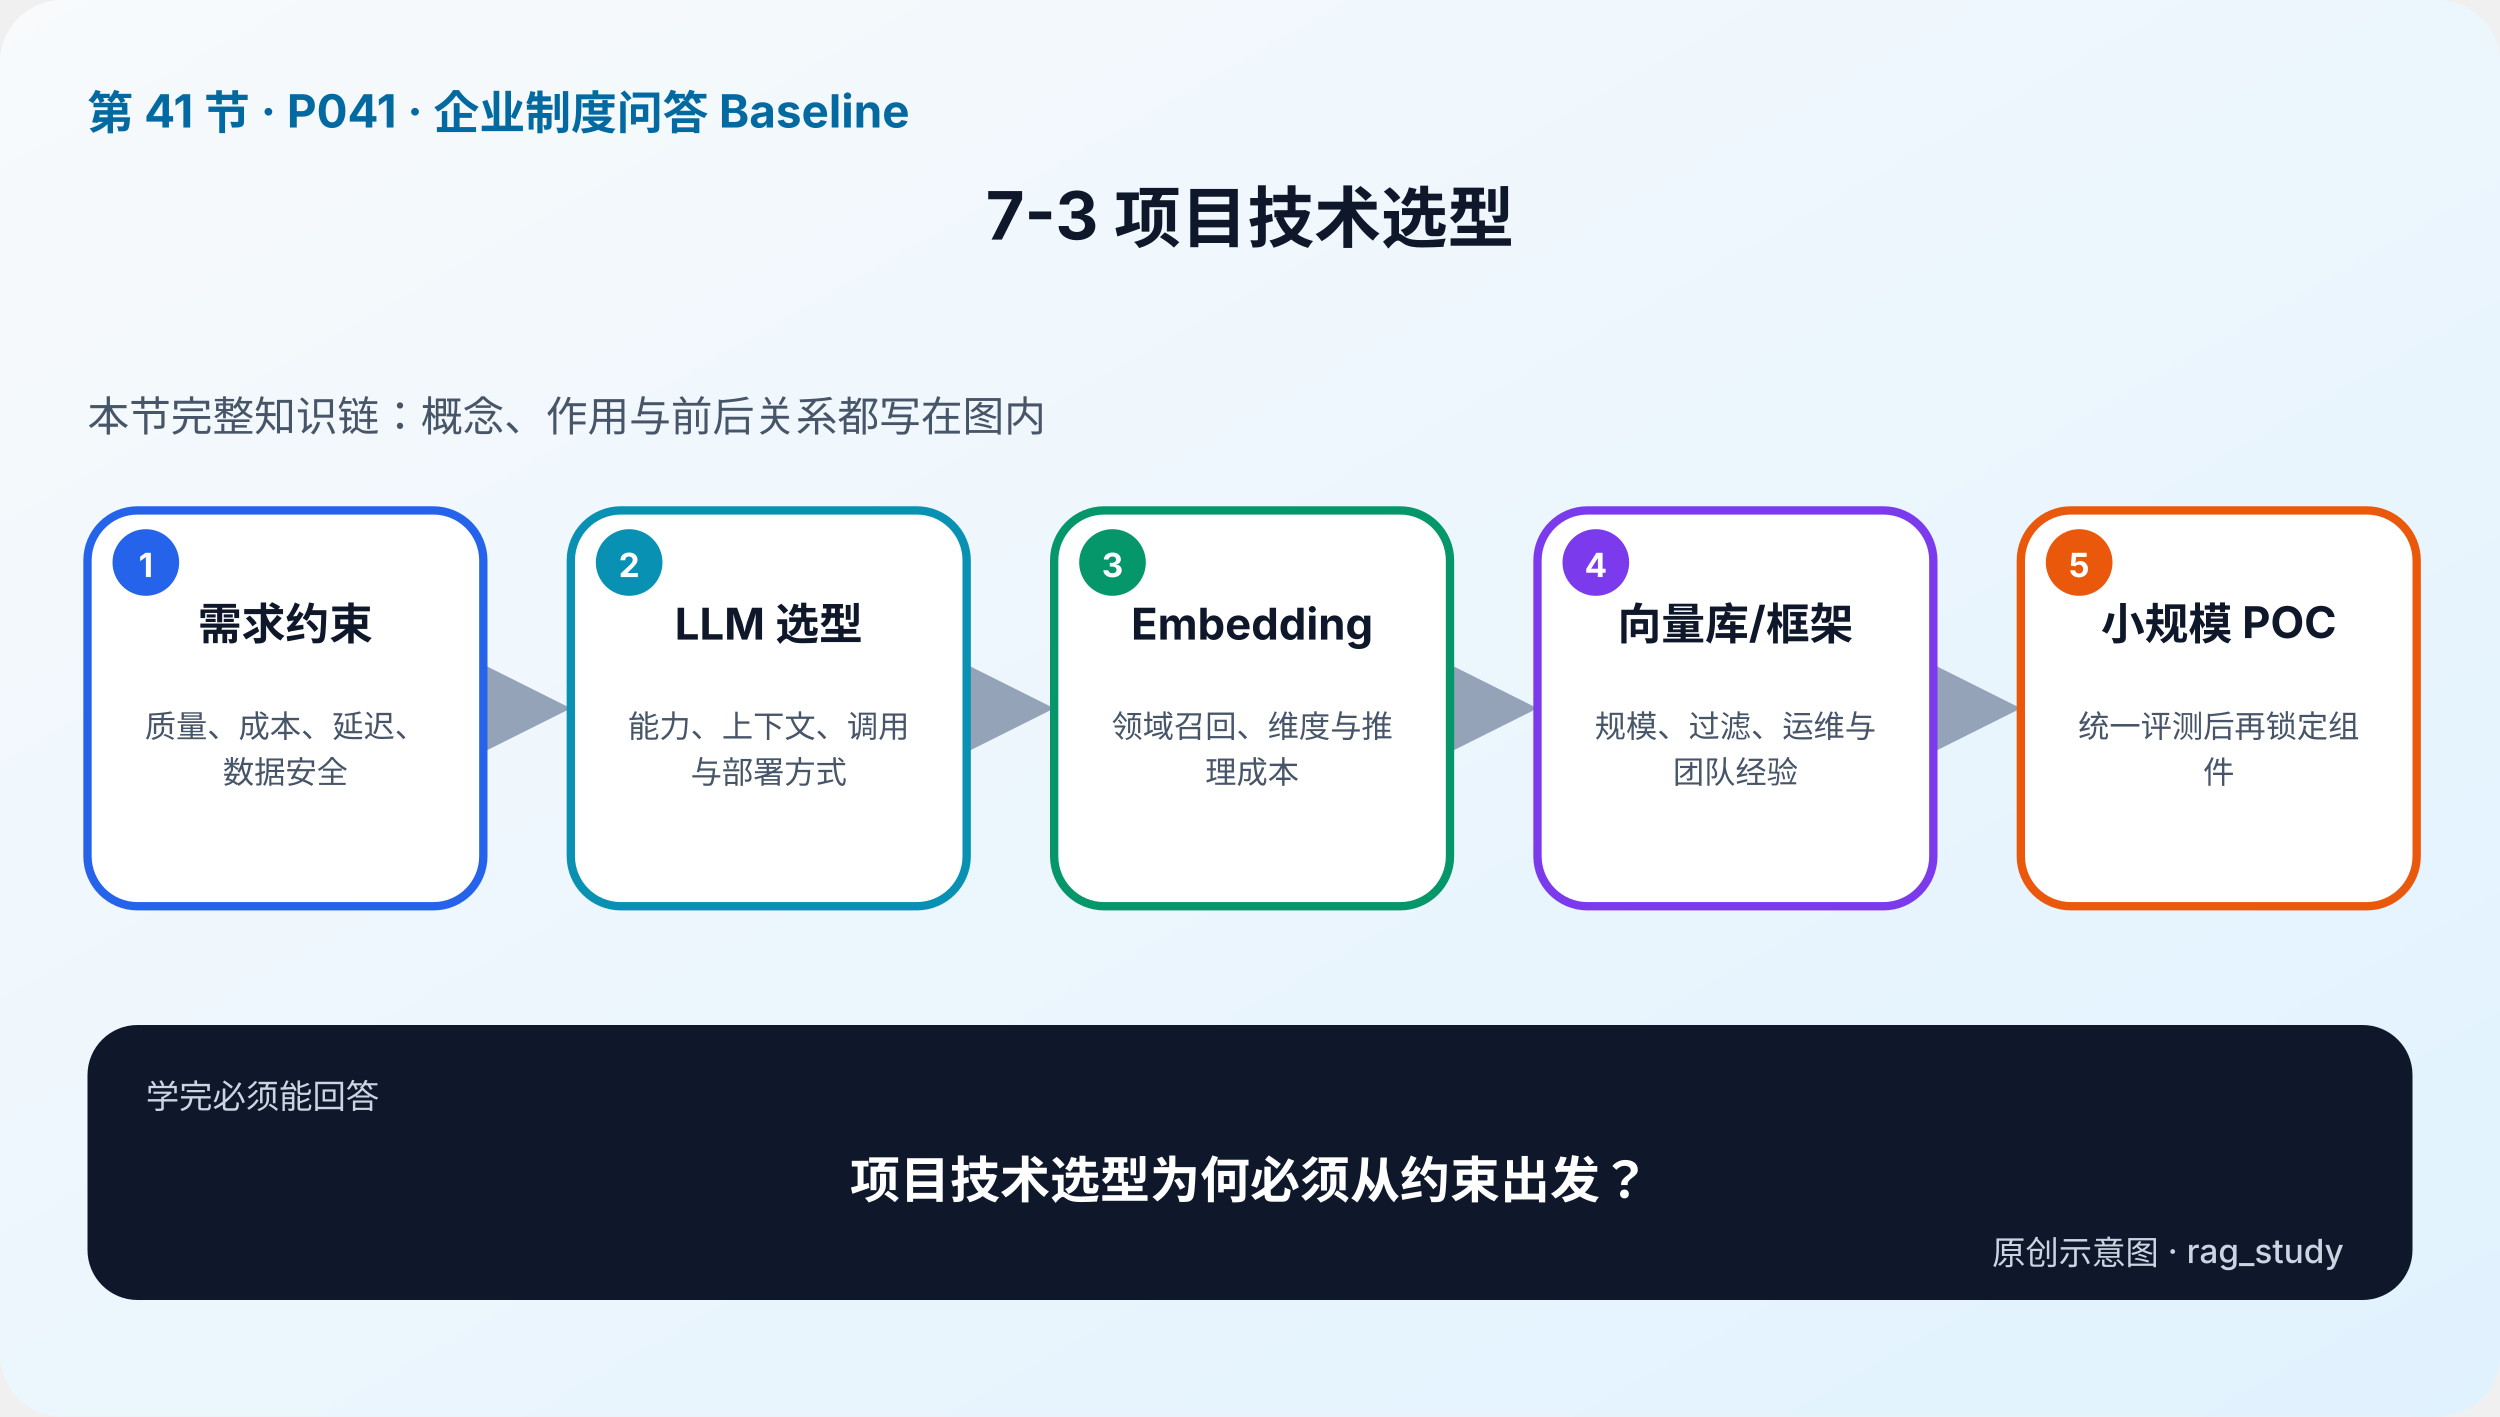
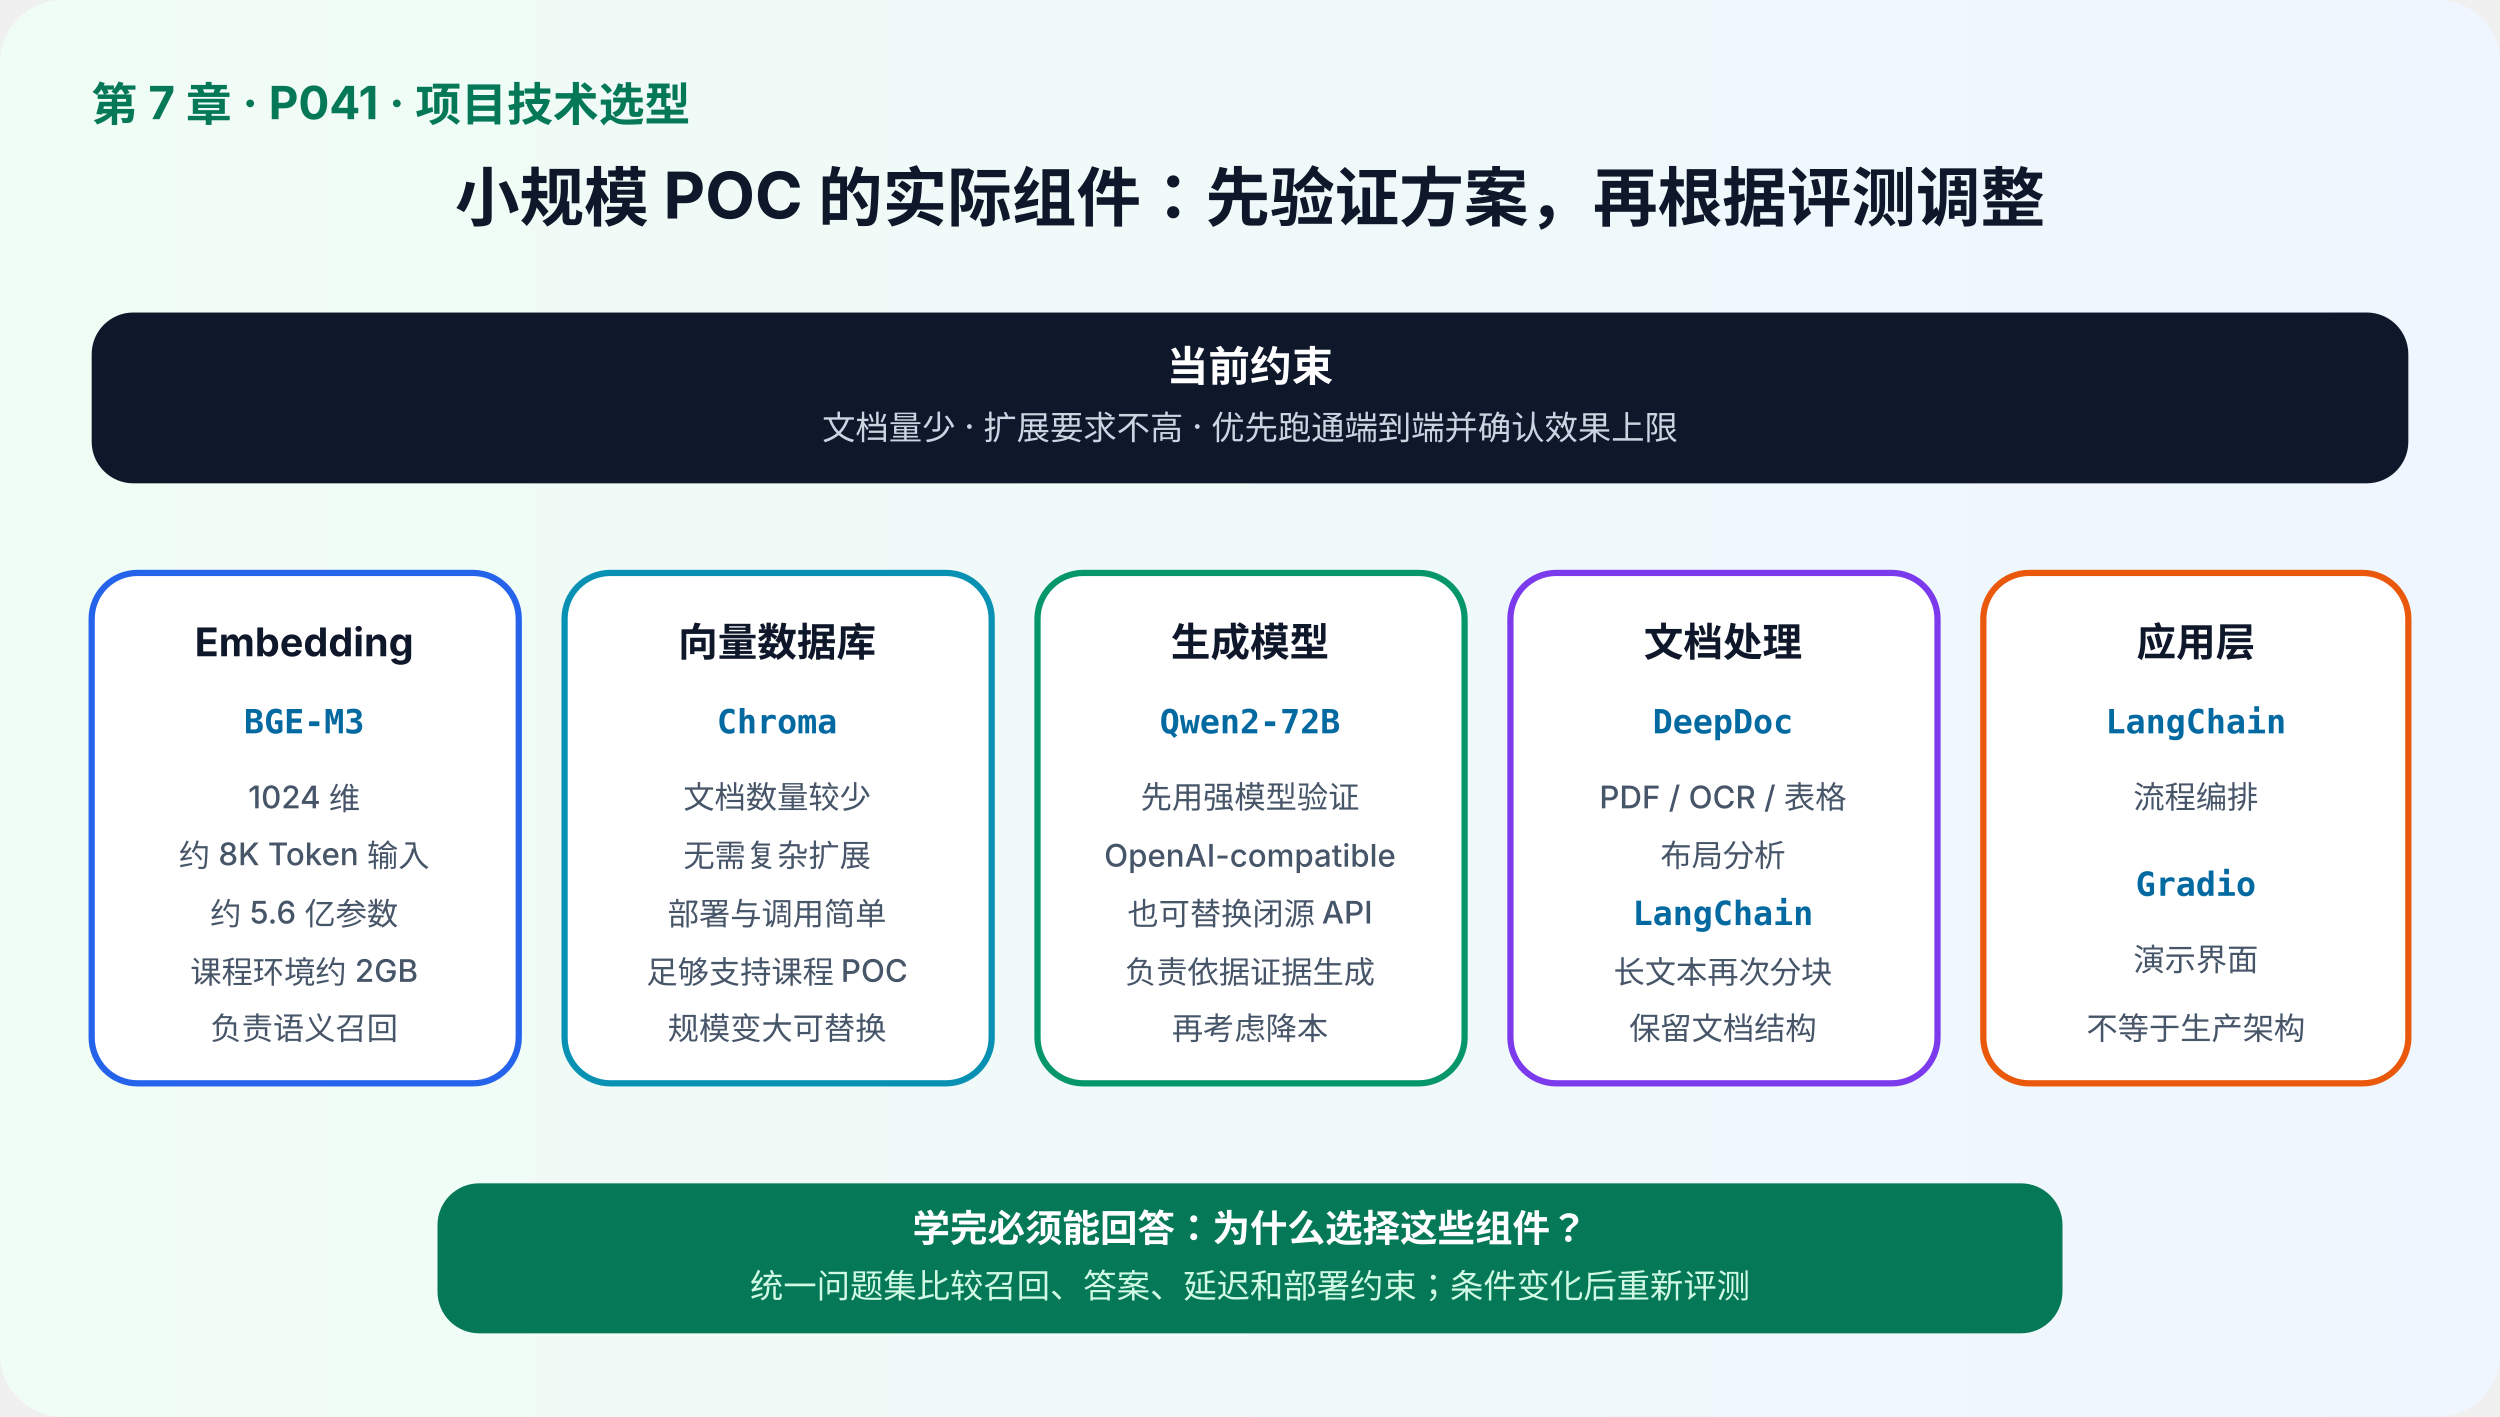
<svg xmlns="http://www.w3.org/2000/svg" role="img" width="1200" height="680" viewBox="0 0 1200 680">
  <defs>
-     <linearGradient id="bg" x1="0" x2="1" y1="0" y2="1">
-       <stop offset="0" stop-color="#f8fafc" />
-       <stop offset="1" stop-color="#e0f2fe" />
+     <linearGradient id="bg41" x1="0" x2="1">
+       <stop stop-color="#f0fdf4" />
+       <stop offset="1" stop-color="#eff6ff" />
    </linearGradient>
-     <marker id="arrow" markerWidth="12" markerHeight="12" refX="10" refY="6" orient="auto">
-       <path d="M0,0 L12,6 L0,12 z" fill="#94a3b8" />
-     </marker>
-     <style>
-       .chapter { font: 700 22px -apple-system,BlinkMacSystemFont,"Segoe UI","PingFang SC",sans-serif; fill:#0369a1; }
-       .title { font: 700 32px -apple-system,BlinkMacSystemFont,"Segoe UI","PingFang SC",sans-serif; fill:#0f172a; }
-       .number { font: 700 16px -apple-system,BlinkMacSystemFont,"Segoe UI","PingFang SC",sans-serif; fill:white; }
-       .node { font: 700 21px -apple-system,BlinkMacSystemFont,"Segoe UI","PingFang SC",sans-serif; fill:#0f172a; }
-       .detail { font: 500 15px -apple-system,BlinkMacSystemFont,"Segoe UI","PingFang SC",sans-serif; fill:#475569; }
-       .hint { font: 500 20px -apple-system,BlinkMacSystemFont,"Segoe UI","PingFang SC",sans-serif; fill:#475569; }
-       .question { font: 700 24px -apple-system,BlinkMacSystemFont,"Segoe UI","PingFang SC",sans-serif; fill:white; }
-       .brand { font: 500 16px -apple-system,BlinkMacSystemFont,"Segoe UI","PingFang SC",sans-serif; fill:#cbd5e1; }
-     </style>
+     <style>.h{font:700 22px -apple-system,BlinkMacSystemFont,"PingFang SC",sans-serif;fill:#047857}.t{font:700 31px -apple-system,BlinkMacSystemFont,"PingFang SC",sans-serif;fill:#0f172a}.n{font:700 19px -apple-system,BlinkMacSystemFont,"PingFang SC",sans-serif;fill:#0f172a}.d{font:500 15px -apple-system,BlinkMacSystemFont,"PingFang SC",sans-serif;fill:#475569}.k{font:700 16px ui-monospace,SFMono-Regular,Menlo,monospace;fill:#0369a1}</style>
  </defs>
-   <rect width="1200" height="680" rx="30" fill="url(#bg)" />
-   <text x="42" y="62" class="chapter">第 41 节 · P041 · 企业制度问答 Baseline</text>
-   <text x="600" y="115" text-anchor="middle" class="title">7-3 项目技术选型</text>
-   <text x="42" y="207" class="hint">本节完整知识链：概念、作用与前后关系都写在图内</text>
-   <path d="M 236 340 L 266 340" stroke="#94a3b8" stroke-width="4" marker-end="url(#arrow)" />
-   <path d="M 468 340 L 498 340" stroke="#94a3b8" stroke-width="4" marker-end="url(#arrow)" />
-   <path d="M 700 340 L 730 340" stroke="#94a3b8" stroke-width="4" marker-end="url(#arrow)" />
-   <path d="M 932 340 L 962 340" stroke="#94a3b8" stroke-width="4" marker-end="url(#arrow)" />
-   <rect x="42" y="245" width="190" height="190" rx="24" fill="white" stroke="#2563eb" stroke-width="4" />
-   <circle cx="70" cy="270" r="16" fill="#2563eb" />
-   <text x="70" y="277" text-anchor="middle" class="number">1</text>
-   <text x="137" y="307" text-anchor="middle" class="node">需求约束</text>
-   <text x="137" y="354" text-anchor="middle" class="detail">质量、成本、延迟、</text>
-   <text x="137" y="376" text-anchor="middle" class="detail">数据安全</text>
-   <rect x="274" y="245" width="190" height="190" rx="24" fill="white" stroke="#0891b2" stroke-width="4" />
-   <circle cx="302" cy="270" r="16" fill="#0891b2" />
-   <text x="302" y="277" text-anchor="middle" class="number">2</text>
-   <text x="369" y="307" text-anchor="middle" class="node">LLM 选型</text>
-   <text x="369" y="354" text-anchor="middle" class="detail">能力、上下文、调用</text>
-   <text x="369" y="376" text-anchor="middle" class="detail">与部署方式</text>
-   <rect x="506" y="245" width="190" height="190" rx="24" fill="white" stroke="#059669" stroke-width="4" />
-   <circle cx="534" cy="270" r="16" fill="#059669" />
-   <text x="534" y="277" text-anchor="middle" class="number">3</text>
-   <text x="601" y="307" text-anchor="middle" class="node">Embedding</text>
-   <text x="601" y="354" text-anchor="middle" class="detail">领域召回、维度与推</text>
-   <text x="601" y="376" text-anchor="middle" class="detail">理成本</text>
-   <rect x="738" y="245" width="190" height="190" rx="24" fill="white" stroke="#7c3aed" stroke-width="4" />
-   <circle cx="766" cy="270" r="16" fill="#7c3aed" />
-   <text x="766" y="277" text-anchor="middle" class="number">4</text>
-   <text x="833" y="307" text-anchor="middle" class="node">向量库/框架</text>
-   <text x="833" y="354" text-anchor="middle" class="detail">规模、过滤、运维与</text>
-   <text x="833" y="376" text-anchor="middle" class="detail">团队经验</text>
-   <rect x="970" y="245" width="190" height="190" rx="24" fill="white" stroke="#ea580c" stroke-width="4" />
-   <circle cx="998" cy="270" r="16" fill="#ea580c" />
-   <text x="998" y="277" text-anchor="middle" class="number">5</text>
-   <text x="1065" y="307" text-anchor="middle" class="node">小规模 POC</text>
-   <text x="1065" y="354" text-anchor="middle" class="detail">统一评测后再锁定组</text>
-   <text x="1065" y="376" text-anchor="middle" class="detail">件</text>
-   <rect x="42" y="492" width="1116" height="132" rx="24" fill="#0f172a" />
-   <text x="70" y="532" class="brand">学完必须能回答</text>
-   <text x="600" y="575" text-anchor="middle" class="question">项目技术选型为何必须从约束出发？</text>
-   <text x="1125" y="607" text-anchor="end" class="brand">原创示意图 · rag_study</text>
+   <rect width="1200" height="680" rx="30" fill="url(#bg41)" />
+   <text x="44" y="58" class="h">第 7 章 · P041 · 项目技术选型</text>
+   <text x="600" y="106" text-anchor="middle" class="t">小规模 POC 的实际组件：先验证方案，再根据评测调整</text>
+   <rect x="44" y="150" width="1112" height="82" rx="20" fill="#0f172a" />
+   <text x="600" y="183" text-anchor="middle" style="font:700 20px -apple-system,BlinkMacSystemFont,'PingFang SC';fill:white">当前约束</text>
+   <text x="600" y="211" text-anchor="middle" style="font:500 16px -apple-system,BlinkMacSystemFont,'PingFang SC';fill:#cbd5e1">文档量少 · 扩展要求不高 · 优先跑通端到端并确认效果上限</text>
+   <g>
+     <rect x="44" y="275" width="205" height="245" rx="22" fill="white" stroke="#2563eb" stroke-width="3" />
+     <text x="146" y="315" text-anchor="middle" class="n">Embedding</text>
+     <text x="146" y="352" text-anchor="middle" class="k">BGE-M3</text>
+     <text x="146" y="388" text-anchor="middle" class="d">1024 维</text>
+     <text x="146" y="416" text-anchor="middle" class="d">约 8K Token 输入</text>
+     <text x="146" y="444" text-anchor="middle" class="d">约 5.6 亿参数</text>
+     <text x="146" y="472" text-anchor="middle" class="d">课程环境约 2GB</text>
+     <text x="146" y="499" text-anchor="middle" class="d">负责语义召回</text>
+     <rect x="271" y="275" width="205" height="245" rx="22" fill="white" stroke="#0891b2" stroke-width="3" />
+     <text x="373" y="315" text-anchor="middle" class="n">向量数据库</text>
+     <text x="373" y="352" text-anchor="middle" class="k">Chroma</text>
+     <text x="373" y="388" text-anchor="middle" class="d">文档数量较少</text>
+     <text x="373" y="416" text-anchor="middle" class="d">无需复杂扩展</text>
+     <text x="373" y="444" text-anchor="middle" class="d">部署与调用简单</text>
+     <text x="373" y="472" text-anchor="middle" class="d">足够支持课程 POC</text>
+     <text x="373" y="499" text-anchor="middle" class="d">规模变大可替换</text>
+     <rect x="498" y="275" width="205" height="245" rx="22" fill="white" stroke="#059669" stroke-width="3" />
+     <text x="600" y="315" text-anchor="middle" class="n">生成模型</text>
+     <text x="600" y="352" text-anchor="middle" class="k">Qwen2-72B</text>
+     <text x="600" y="388" text-anchor="middle" class="d">先用强模型验证</text>
+     <text x="600" y="416" text-anchor="middle" class="d">OpenAI-compatible</text>
+     <text x="600" y="444" text-anchor="middle" class="d">也可替换闭源 API</text>
+     <text x="600" y="472" text-anchor="middle" class="d">负责依据证据生成</text>
+     <text x="600" y="499" text-anchor="middle" class="d">再考虑降本</text>
+     <rect x="725" y="275" width="205" height="245" rx="22" fill="white" stroke="#7c3aed" stroke-width="3" />
+     <text x="827" y="315" text-anchor="middle" class="n">文档处理</text>
+     <text x="827" y="352" text-anchor="middle" class="k">DeepDoc</text>
+     <text x="827" y="388" text-anchor="middle" class="d">PDF / OCR / 表格</text>
+     <text x="827" y="416" text-anchor="middle" class="d">布局分析</text>
+     <text x="827" y="444" text-anchor="middle" class="k">LangChain</text>
+     <text x="827" y="472" text-anchor="middle" class="d">长文本再次分块</text>
+     <text x="827" y="499" text-anchor="middle" class="d">保留文档结构</text>
+     <rect x="952" y="275" width="204" height="245" rx="22" fill="white" stroke="#ea580c" stroke-width="3" />
+     <text x="1054" y="315" text-anchor="middle" class="n">应用层</text>
+     <text x="1054" y="352" text-anchor="middle" class="k">LangChain</text>
+     <text x="1054" y="388" text-anchor="middle" class="d">流程编排</text>
+     <text x="1054" y="430" text-anchor="middle" class="k">Gradio</text>
+     <text x="1054" y="466" text-anchor="middle" class="d">演示界面</text>
+     <text x="1054" y="499" text-anchor="middle" class="d">不等于生产架构</text>
+   </g>
+   <rect x="210" y="568" width="780" height="72" rx="20" fill="#047857" />
+   <text x="600" y="596" text-anchor="middle" style="font:700 18px -apple-system,BlinkMacSystemFont,'PingFang SC';fill:white">学完必须能回答：为什么选择这些组件？</text>
+   <text x="600" y="623" text-anchor="middle" style="font:500 16px -apple-system,BlinkMacSystemFont,'PingFang SC';fill:#d1fae5">统一问题集比较召回、答案、延迟和部署约束；条件变化后重新评测</text>
</svg>
